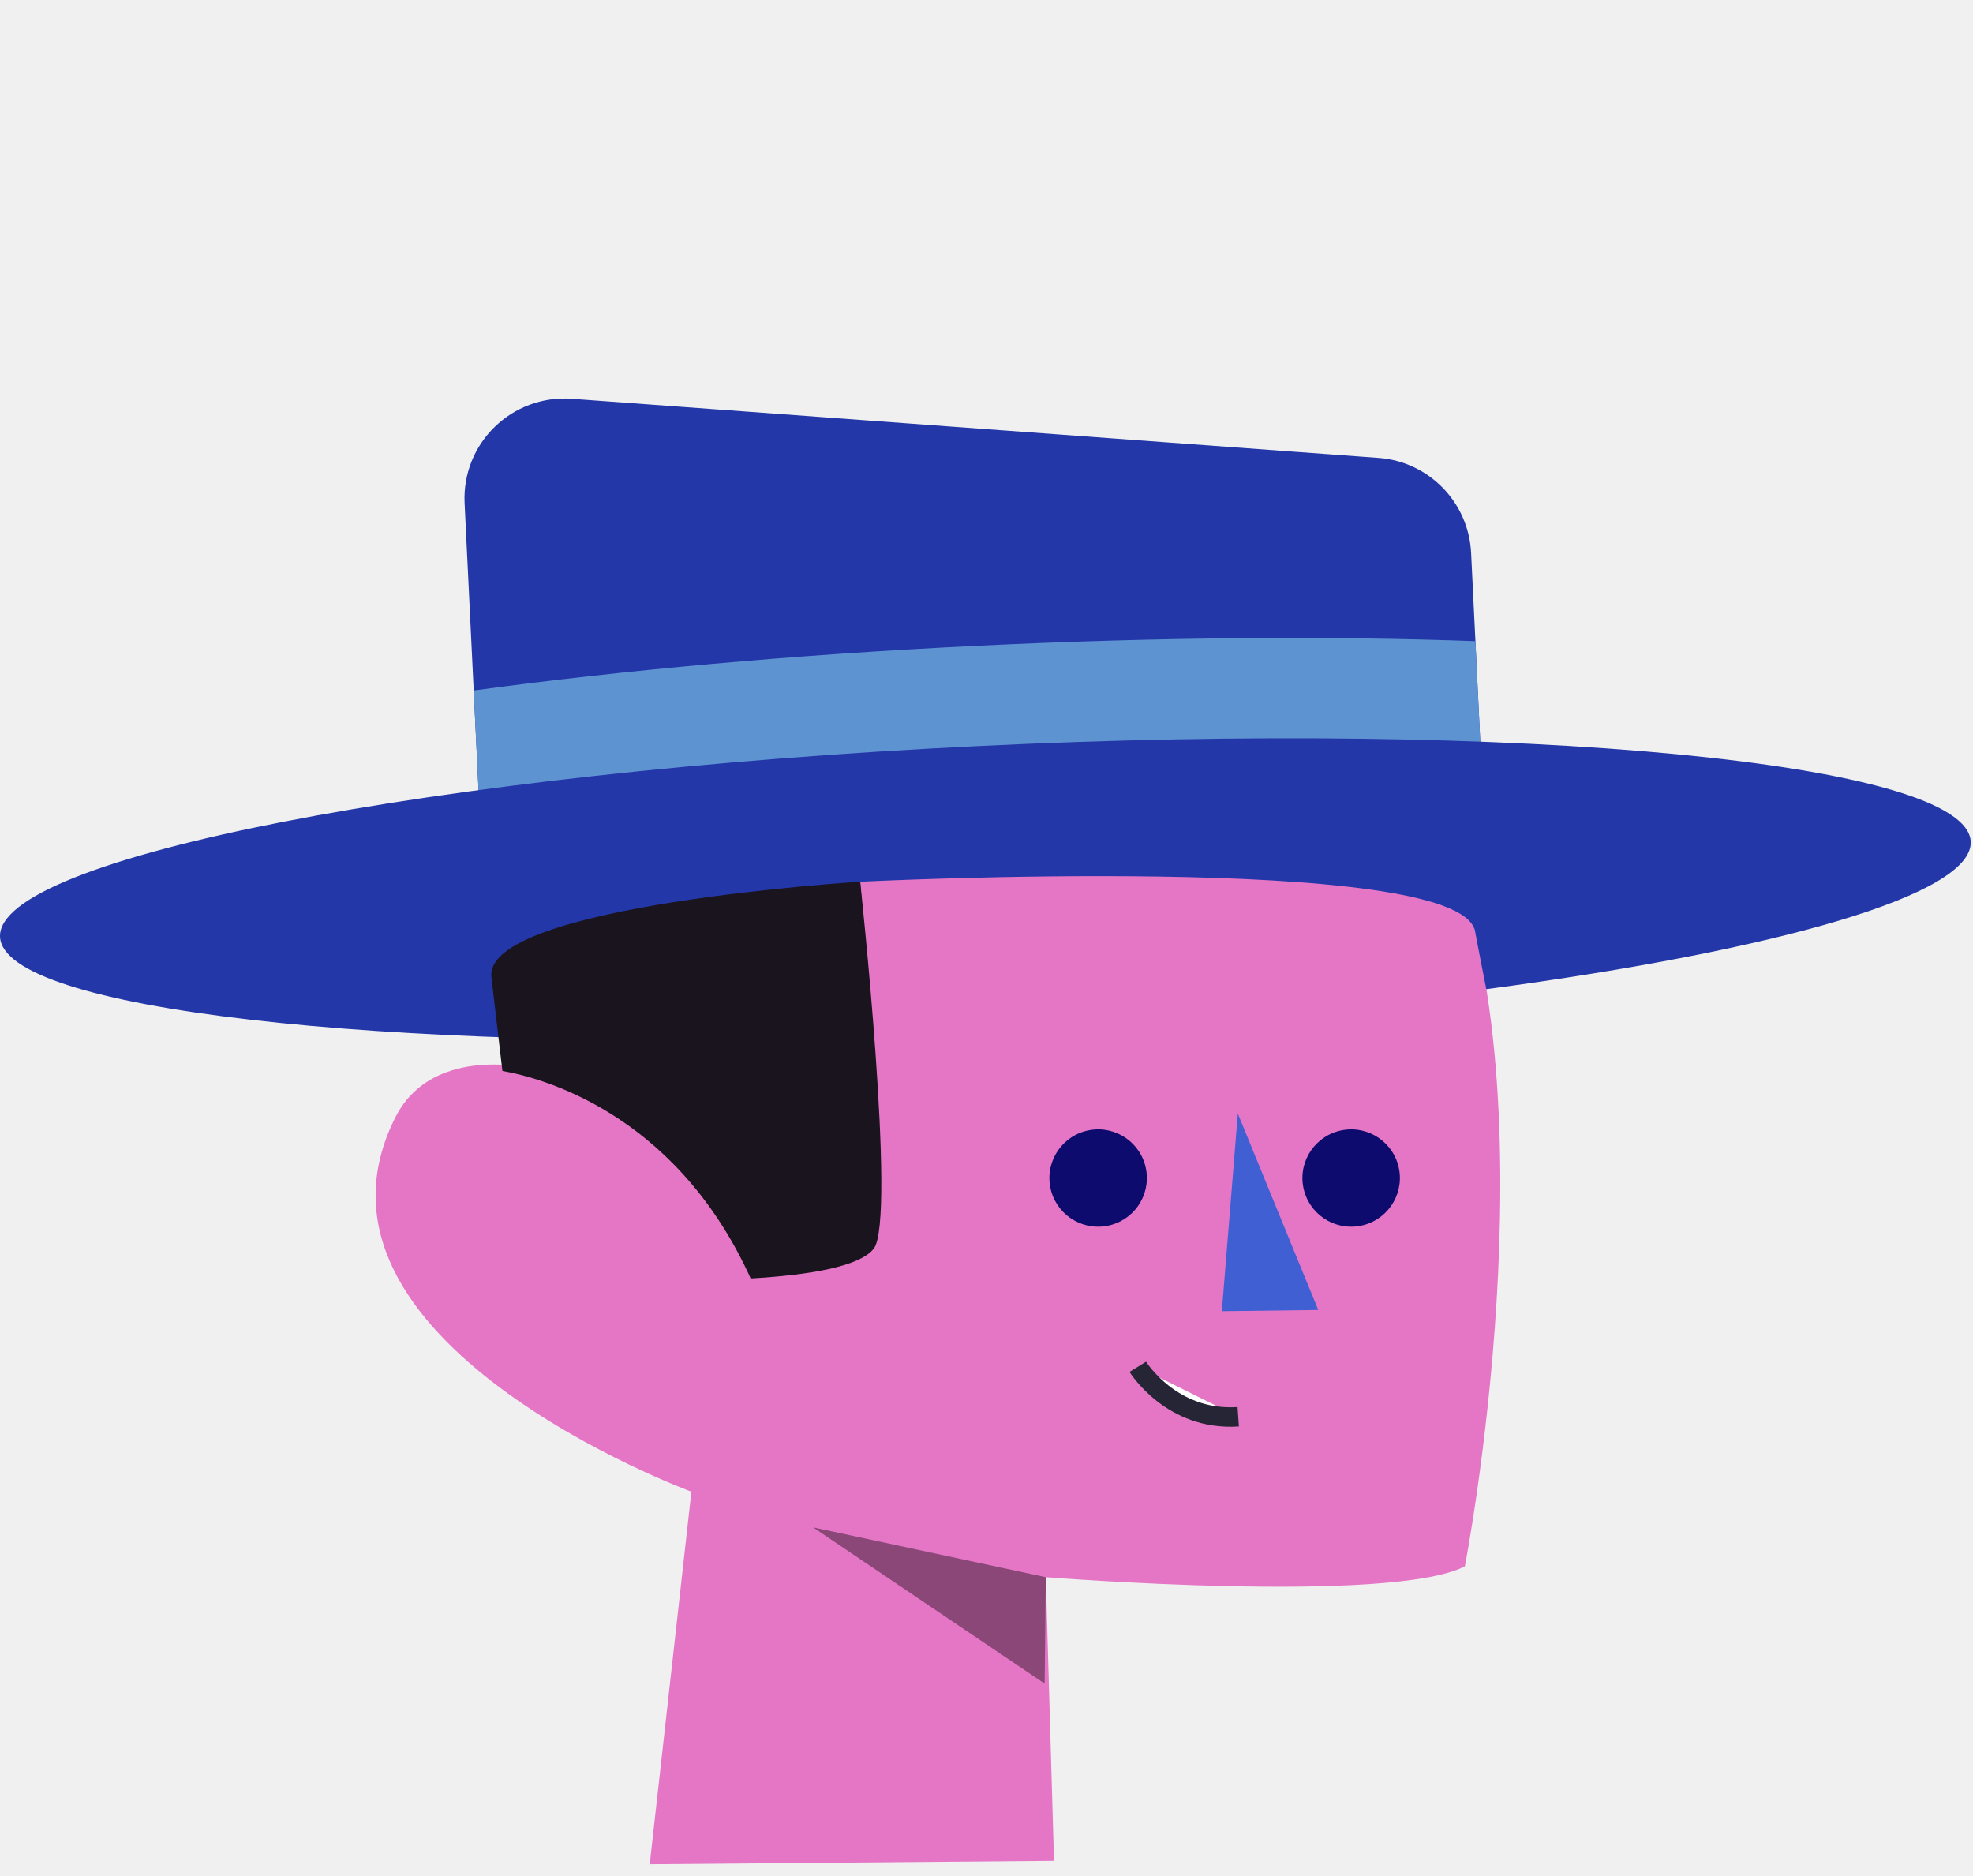
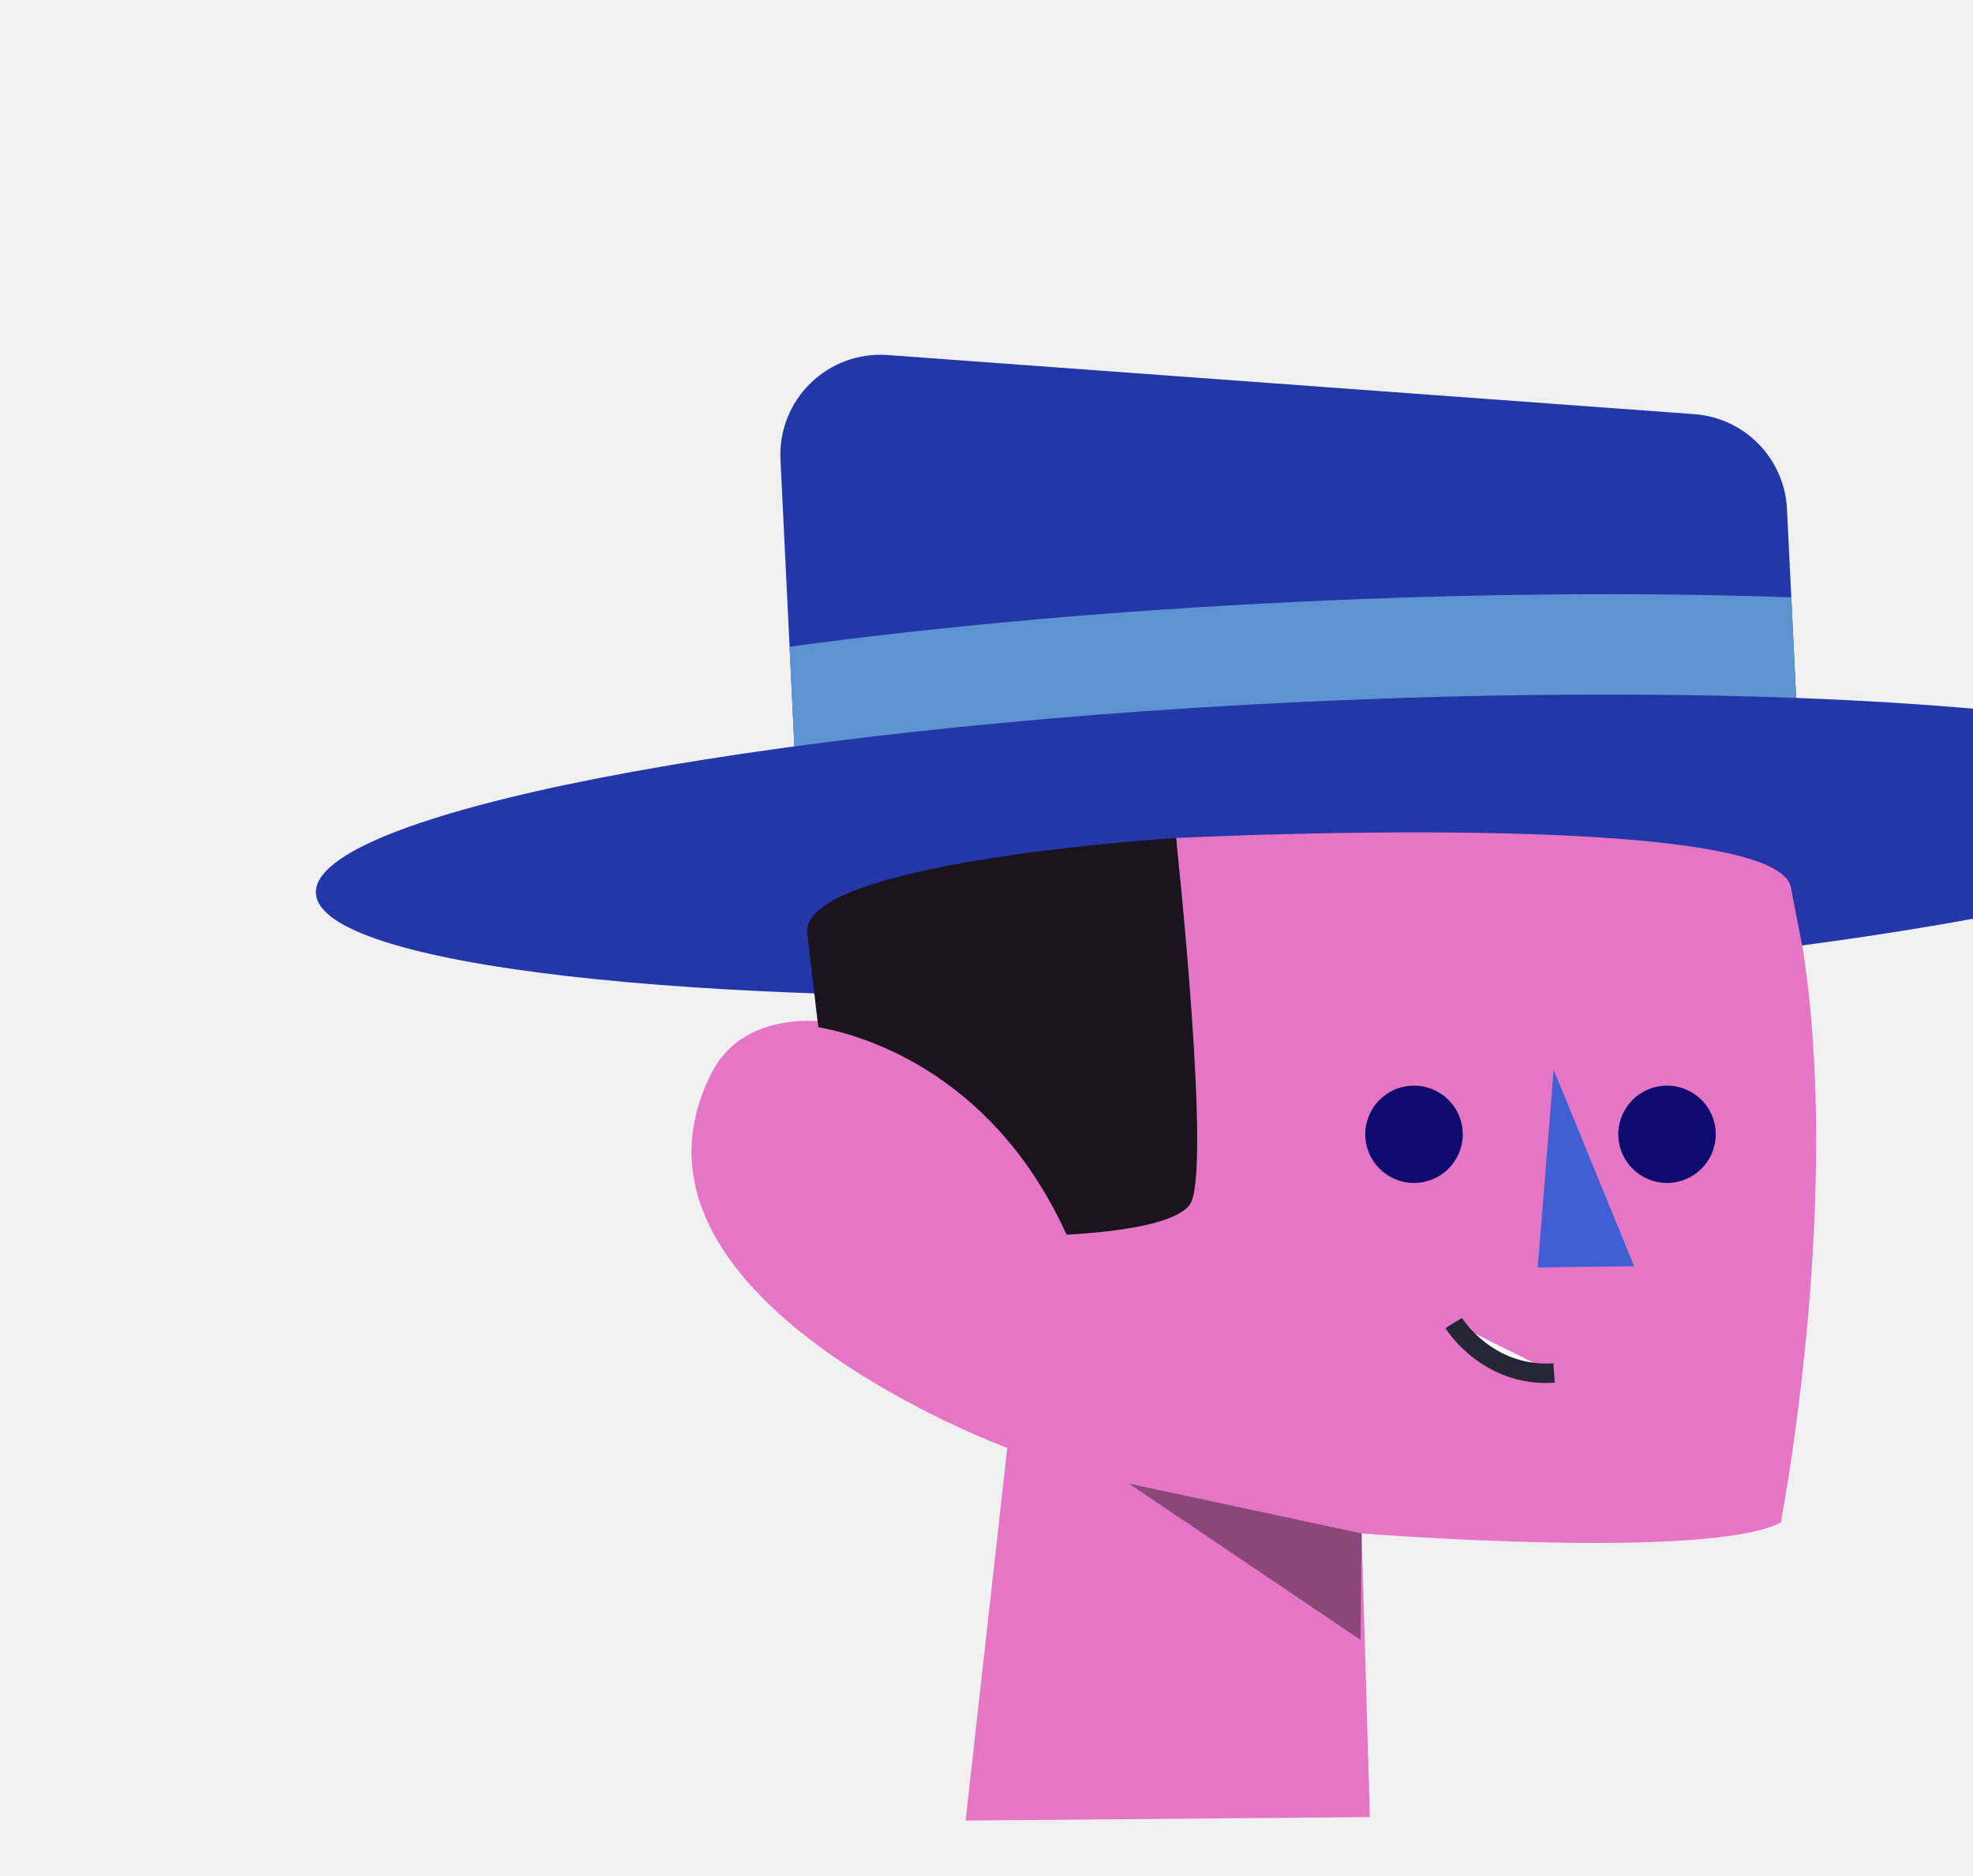
- <svg xmlns="http://www.w3.org/2000/svg" width="406" height="386" viewBox="0 0 406 386" fill="none">
+ <svg xmlns="http://www.w3.org/2000/svg" width="406" height="386" viewBox="-65 9 406 386" fill="none">
  <g id="Man / Head / 4">
    <g id="Group 29">
      <path id="Fill 1" fill-rule="evenodd" clip-rule="evenodd" d="M306.459 190.751L100.094 195.978L99.935 192.671L97.478 142.076L95.606 103.569C95.001 91.231 105.349 81.151 117.687 82.058L283.631 94.218C294.032 94.965 302.203 103.356 302.72 113.738L303.61 131.925L306.067 182.858L306.459 190.751Z" fill="#2437A8" />
      <path id="Fill 3" fill-rule="evenodd" clip-rule="evenodd" d="M306.068 182.857C276.223 186.857 241.409 190.004 204.194 191.799C166.158 193.648 130.491 193.844 99.934 192.67L97.477 142.075C127.766 137.95 163.291 134.697 201.343 132.866C238.562 131.07 273.499 130.839 303.611 131.924L306.068 182.857Z" fill="#5E93D1" />
      <g id="Face color">
        <path id="Face" d="M216.892 382.906L215.198 324.532C215.198 324.532 286.241 330.18 301.44 322.298C301.44 322.298 320.012 226.748 297.86 173.834L297.412 171.772L147.491 157.818L137.461 238.002C132.411 223.129 92.357 208.422 81.461 229.72C57.852 275.869 142.272 306.943 142.272 306.943L133.699 383.608" fill="#E576C6" />
      </g>
      <path id="Fill 8" opacity="0.398" fill-rule="evenodd" clip-rule="evenodd" d="M215.198 324.532L167.294 314.276L214.968 346.432L215.198 324.532Z" fill="black" />
      <path id="Fill 10" fill-rule="evenodd" clip-rule="evenodd" d="M254.716 229.141L271.27 269.55L251.429 269.802L254.716 229.141Z" fill="#405FD3" />
      <path id="Fill 12" fill-rule="evenodd" clip-rule="evenodd" d="M235.841 240.624C236.826 246.065 233.208 251.274 227.757 252.257C222.306 253.242 217.091 249.63 216.104 244.188C215.118 238.746 218.738 233.539 224.187 232.554C229.638 231.569 234.855 235.182 235.841 240.624Z" fill="#0D0B6D" />
      <path id="Fill 14" fill-rule="evenodd" clip-rule="evenodd" d="M287.908 240.624C288.893 246.065 285.274 251.274 279.823 252.257C274.373 253.242 269.157 249.63 268.171 244.188C267.184 238.746 270.804 233.539 276.253 232.554C281.704 231.569 286.921 235.182 287.908 240.624Z" fill="#0D0B6D" />
      <g id="Group 19">
        <path id="Fill 16" fill-rule="evenodd" clip-rule="evenodd" d="M234.132 281.244C234.132 281.244 241.064 292.471 254.799 291.52L234.132 281.244Z" fill="white" />
        <path id="Stroke 18" d="M234.132 281.244C234.132 281.244 241.064 292.471 254.799 291.52" stroke="#252535" stroke-width="4" />
      </g>
      <path id="Path" fill-rule="evenodd" clip-rule="evenodd" d="M305.839 203.548L303.479 191.415C299.406 175.275 177.01 181.437 177.01 181.437L178.678 203.145L176.619 213.521C77.581 216.354 0.73 207.715 0.005 192.797C-0.785 176.52 89.354 158.932 201.337 153.512C313.318 148.093 404.739 156.895 405.53 173.172C406.057 184.054 365.946 195.522 305.839 203.548L305.839 203.548Z" fill="#2437A8" />
      <path id="Path_2" fill-rule="evenodd" clip-rule="evenodd" d="M154.469 263.069C154.319 262.728 154.162 262.382 153.997 262.029C138.363 228.626 110.954 221.679 103.387 220.372C102.095 209.561 101.109 200.92 101.109 200.92C99.9 186.147 177.008 181.436 177.008 181.436C177.008 181.436 184.535 251.023 179.781 256.961C176.823 260.662 166.416 262.374 154.469 263.069Z" fill="#19141E" />
    </g>
  </g>
</svg>
